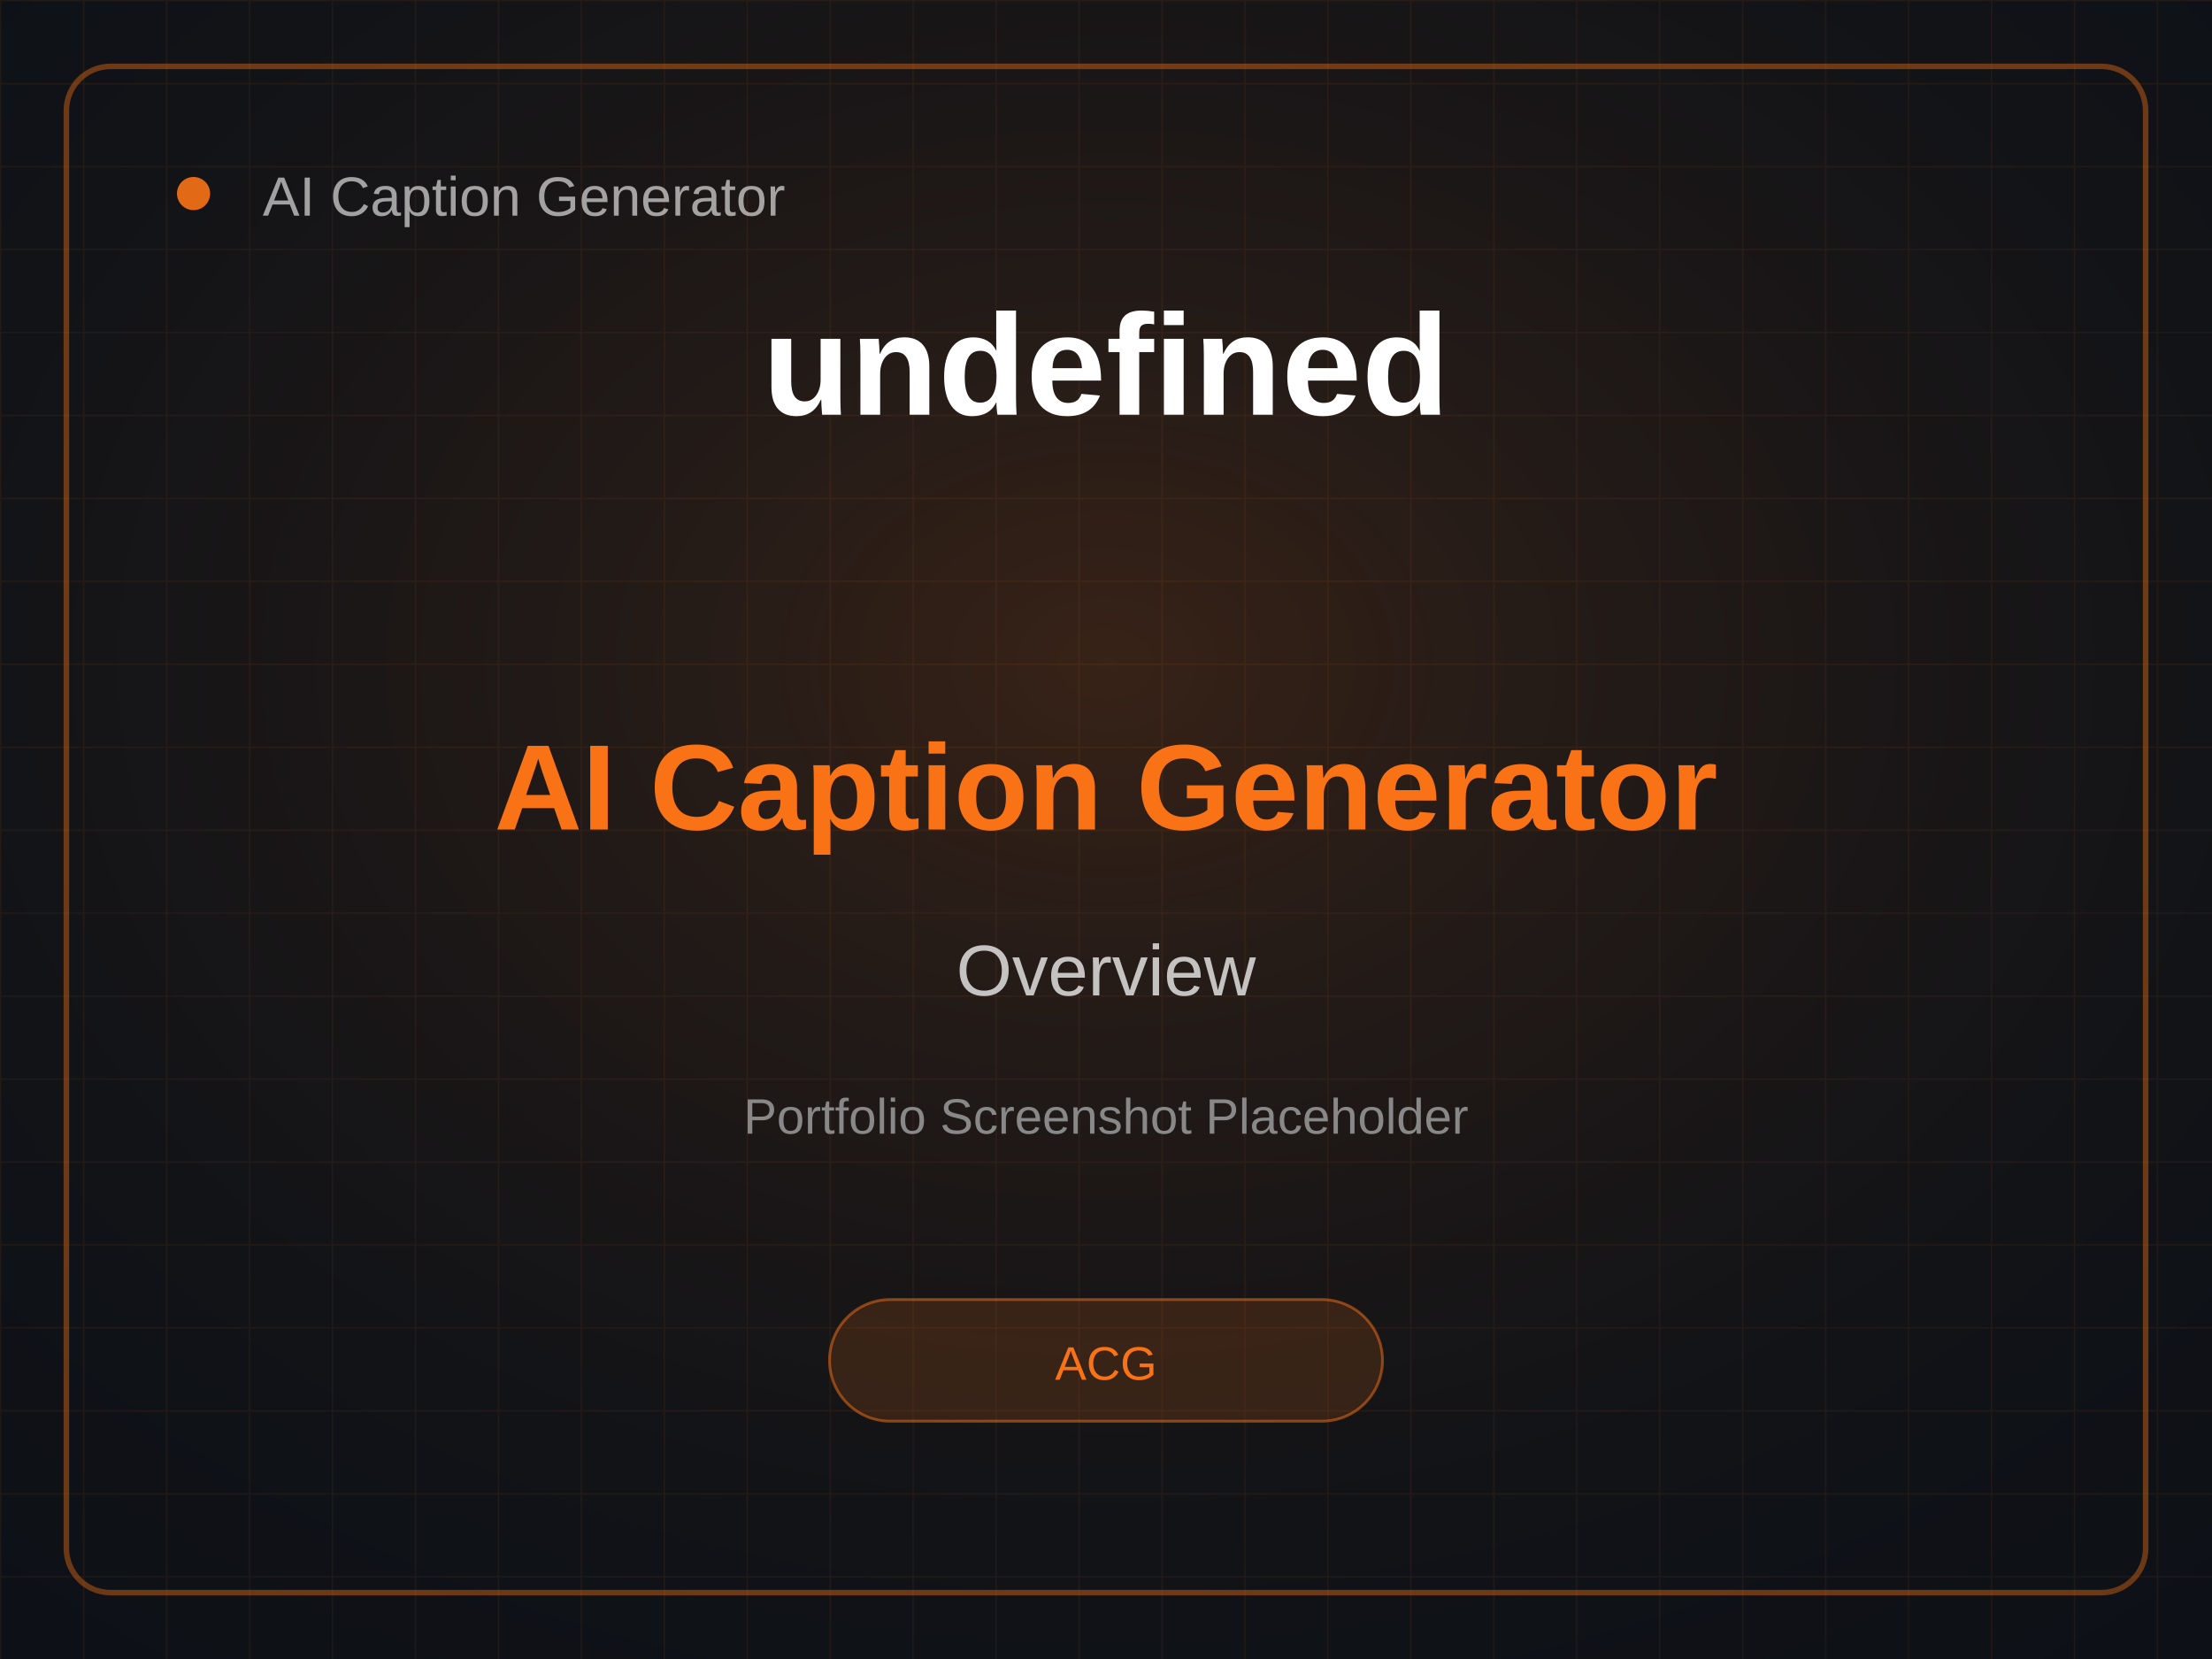
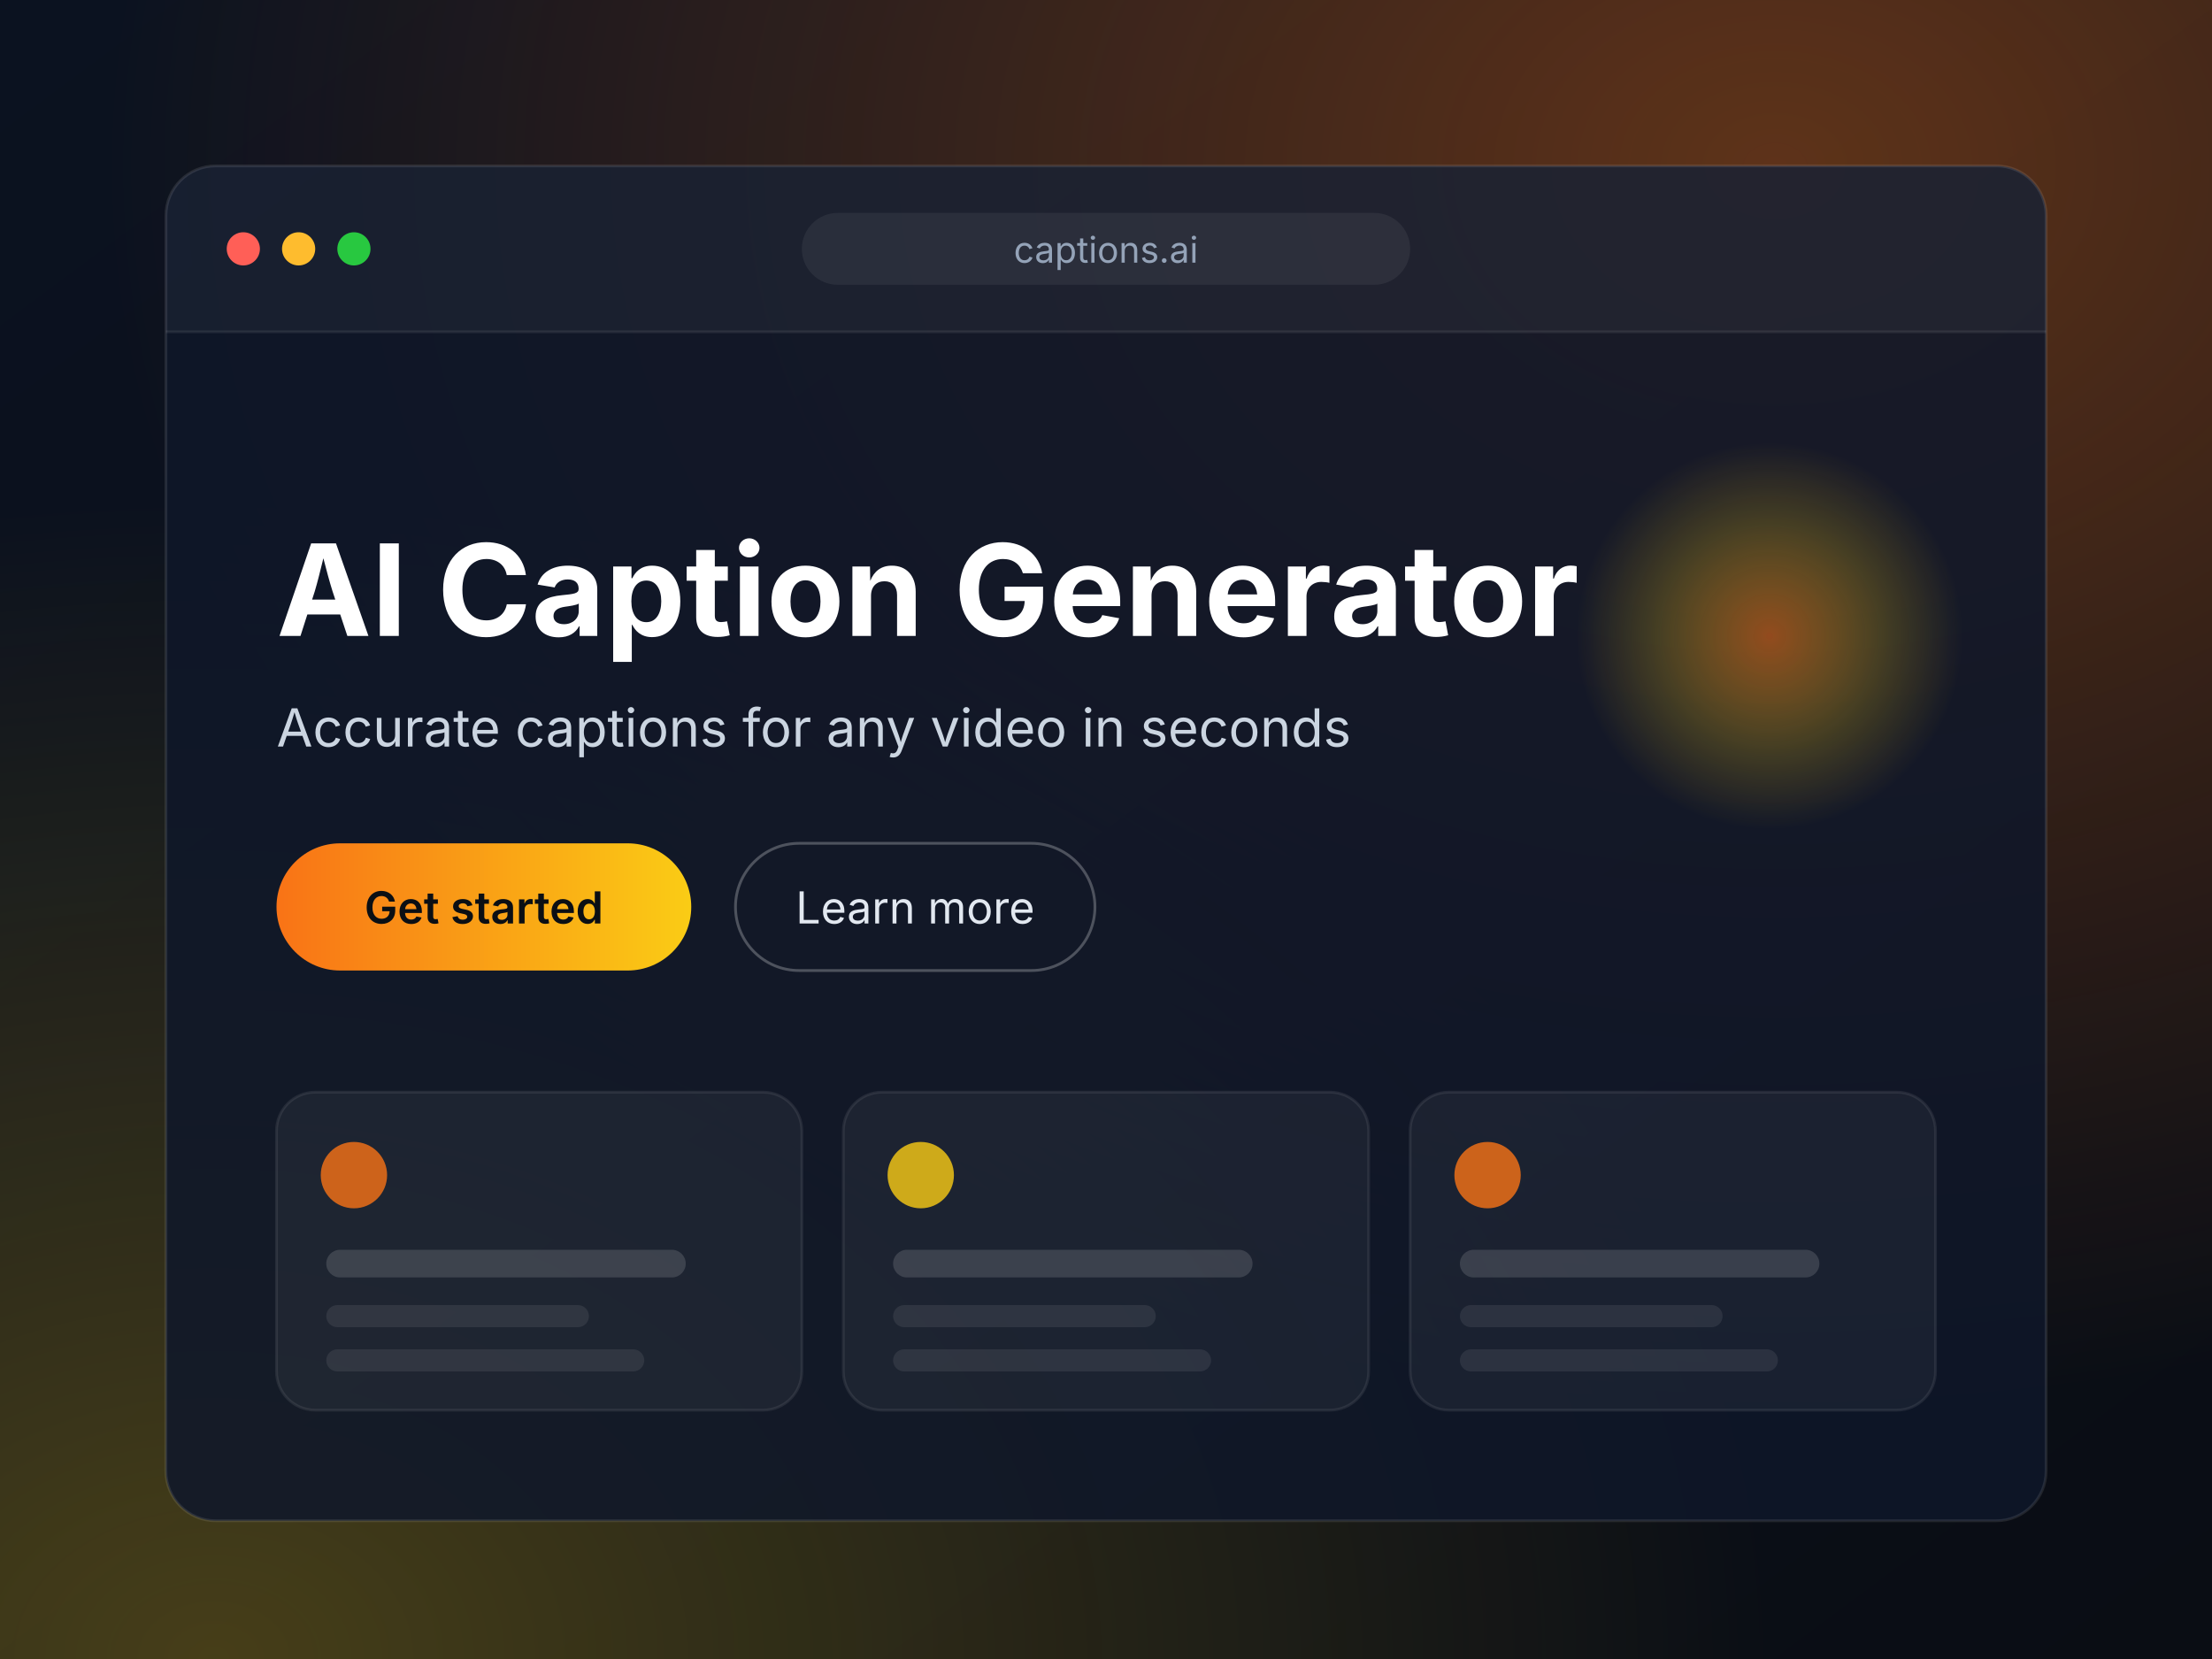
<svg xmlns="http://www.w3.org/2000/svg" width="800" height="600" viewBox="0 0 800 600">
  <defs>
-     <radialGradient id="g" cx="50%" cy="40%" r="80%">
-       <stop offset="0%" stop-color="#f97316" stop-opacity="0.18" />
-       <stop offset="100%" stop-color="#0d1117" stop-opacity="0" />
+     <linearGradient id="bg" x1="0" y1="0" x2="1" y2="1">
+       <stop offset="0%" stop-color="#0b1220" />
+       <stop offset="100%" stop-color="#0a0d14" />
+     </linearGradient>
+     <radialGradient id="glow" cx="80%" cy="10%" r="75%">
+       <stop offset="0%" stop-color="#f97316" stop-opacity="0.35" />
+       <stop offset="100%" stop-color="#f97316" stop-opacity="0" />
    </radialGradient>
-     <pattern id="grid" width="30" height="30" patternUnits="userSpaceOnUse">
-       <path d="M30 0H0V30" fill="none" stroke="#f97316" stroke-opacity="0.08" />
-     </pattern>
+     <radialGradient id="glow2" cx="10%" cy="100%" r="70%">
+       <stop offset="0%" stop-color="#facc15" stop-opacity="0.25" />
+       <stop offset="100%" stop-color="#facc15" stop-opacity="0" />
+     </radialGradient>
+     <radialGradient id="orb" cx="50%" cy="50%" r="50%">
+       <stop offset="0%" stop-color="#f97316" stop-opacity="0.55" />
+       <stop offset="60%" stop-color="#facc15" stop-opacity="0.2" />
+       <stop offset="100%" stop-color="#facc15" stop-opacity="0" />
+     </radialGradient>
+     <linearGradient id="btn" x1="0" y1="0" x2="1" y2="0">
+       <stop offset="0%" stop-color="#f97316" />
+       <stop offset="100%" stop-color="#facc15" />
+     </linearGradient>
  </defs>
-   <rect width="800" height="600" fill="#0d1117" />
-   <rect width="800" height="600" fill="url(#grid)" />
-   <rect width="800" height="600" fill="url(#g)" />
-   <rect x="24" y="24" width="752" height="552" fill="none" stroke="#f97316" stroke-opacity="0.4" stroke-width="2" rx="16" />
-   <circle cx="70" cy="70" r="6" fill="#f97316" fill-opacity="0.9" />
-   <text x="95" y="78" font-family="Arial" font-size="20" fill="#ffffff" fill-opacity="0.6">AI Caption Generator</text>
-   <text x="400" y="150" text-anchor="middle" font-family="Arial" font-size="52" font-weight="bold" fill="#ffffff">undefined</text>
-   <text x="400" y="300" text-anchor="middle" font-family="Arial" font-size="44" font-weight="bold" fill="#f97316">AI Caption Generator</text>
-   <text x="400" y="360" text-anchor="middle" font-family="Arial" font-size="26" fill="#e0e0e0" fill-opacity="0.85">Overview</text>
-   <text x="400" y="410" text-anchor="middle" font-family="Arial" font-size="18" fill="#888888">Portfolio Screenshot Placeholder</text>
-   <rect x="300" y="470" width="200" height="44" rx="22" fill="#f97316" fill-opacity="0.15" stroke="#f97316" stroke-opacity="0.5" />
-   <text x="400" y="499" text-anchor="middle" font-family="Arial" font-size="17" fill="#f97316">ACG</text>
+   <rect width="800" height="600" fill="url(#bg)" />
+   <rect width="800" height="600" fill="url(#glow)" />
+   <rect width="800" height="600" fill="url(#glow2)" />
+   <rect x="60" y="60" width="680" height="490" rx="18" fill="#0f172a" fill-opacity="0.85" stroke="#ffffff" stroke-opacity="0.1" />
+   <path d="M60 78a18 18 0 0 1 18-18h644a18 18 0 0 1 18 18v42H60z" fill="#ffffff" fill-opacity="0.04" />
+   <circle cx="88" cy="90" r="6" fill="#ff5f57" />
+   <circle cx="108" cy="90" r="6" fill="#febc2e" />
+   <circle cx="128" cy="90" r="6" fill="#28c840" />
+   <rect x="290" y="77" width="220" height="26" rx="13" fill="#ffffff" fill-opacity="0.06" />
+   <text x="400" y="95" text-anchor="middle" font-family="Inter, 'Segoe UI', Arial, sans-serif" font-size="13" fill="#94a3b8">captions.ai</text>
+   <line x1="60" y1="120" x2="740" y2="120" stroke="#ffffff" stroke-opacity="0.08" />
+   <text x="100" y="230" font-family="Inter, 'Segoe UI', Arial, sans-serif" font-size="46" font-weight="700" fill="#ffffff">AI Caption Generator</text>
+   <text x="100" y="270" font-family="Inter, 'Segoe UI', Arial, sans-serif" font-size="19" fill="#cbd5e1">Accurate captions for any video in seconds</text>
+   <rect x="100" y="305" width="150" height="46" rx="23" fill="url(#btn)" />
+   <text x="175" y="334" text-anchor="middle" font-family="Inter, 'Segoe UI', Arial, sans-serif" font-size="16" font-weight="600" fill="#0b0f14">Get started</text>
+   <rect x="266" y="305" width="130" height="46" rx="23" fill="none" stroke="#ffffff" stroke-opacity="0.25" />
+   <text x="331" y="334" text-anchor="middle" font-family="Inter, 'Segoe UI', Arial, sans-serif" font-size="16" fill="#e2e8f0">Learn more</text>
+   <rect x="100" y="395" width="190" height="115" rx="14" fill="#ffffff" fill-opacity="0.05" stroke="#ffffff" stroke-opacity="0.08" />
+   <circle cx="128" cy="425" r="12" fill="#f97316" fill-opacity="0.8" />
+   <rect x="118" y="452" width="130" height="10" rx="5" fill="#ffffff" fill-opacity="0.14" />
+   <rect x="118" y="472" width="95" height="8" rx="4" fill="#ffffff" fill-opacity="0.08" />
+   <rect x="118" y="488" width="115" height="8" rx="4" fill="#ffffff" fill-opacity="0.08" />
+   <rect x="305" y="395" width="190" height="115" rx="14" fill="#ffffff" fill-opacity="0.05" stroke="#ffffff" stroke-opacity="0.08" />
+   <circle cx="333" cy="425" r="12" fill="#facc15" fill-opacity="0.8" />
+   <rect x="323" y="452" width="130" height="10" rx="5" fill="#ffffff" fill-opacity="0.14" />
+   <rect x="323" y="472" width="95" height="8" rx="4" fill="#ffffff" fill-opacity="0.08" />
+   <rect x="323" y="488" width="115" height="8" rx="4" fill="#ffffff" fill-opacity="0.08" />
+   <rect x="510" y="395" width="190" height="115" rx="14" fill="#ffffff" fill-opacity="0.05" stroke="#ffffff" stroke-opacity="0.08" />
+   <circle cx="538" cy="425" r="12" fill="#f97316" fill-opacity="0.8" />
+   <rect x="528" y="452" width="130" height="10" rx="5" fill="#ffffff" fill-opacity="0.14" />
+   <rect x="528" y="472" width="95" height="8" rx="4" fill="#ffffff" fill-opacity="0.08" />
+   <rect x="528" y="488" width="115" height="8" rx="4" fill="#ffffff" fill-opacity="0.08" />
+   <circle cx="640" cy="230" r="70" fill="url(#orb)" />
</svg>
